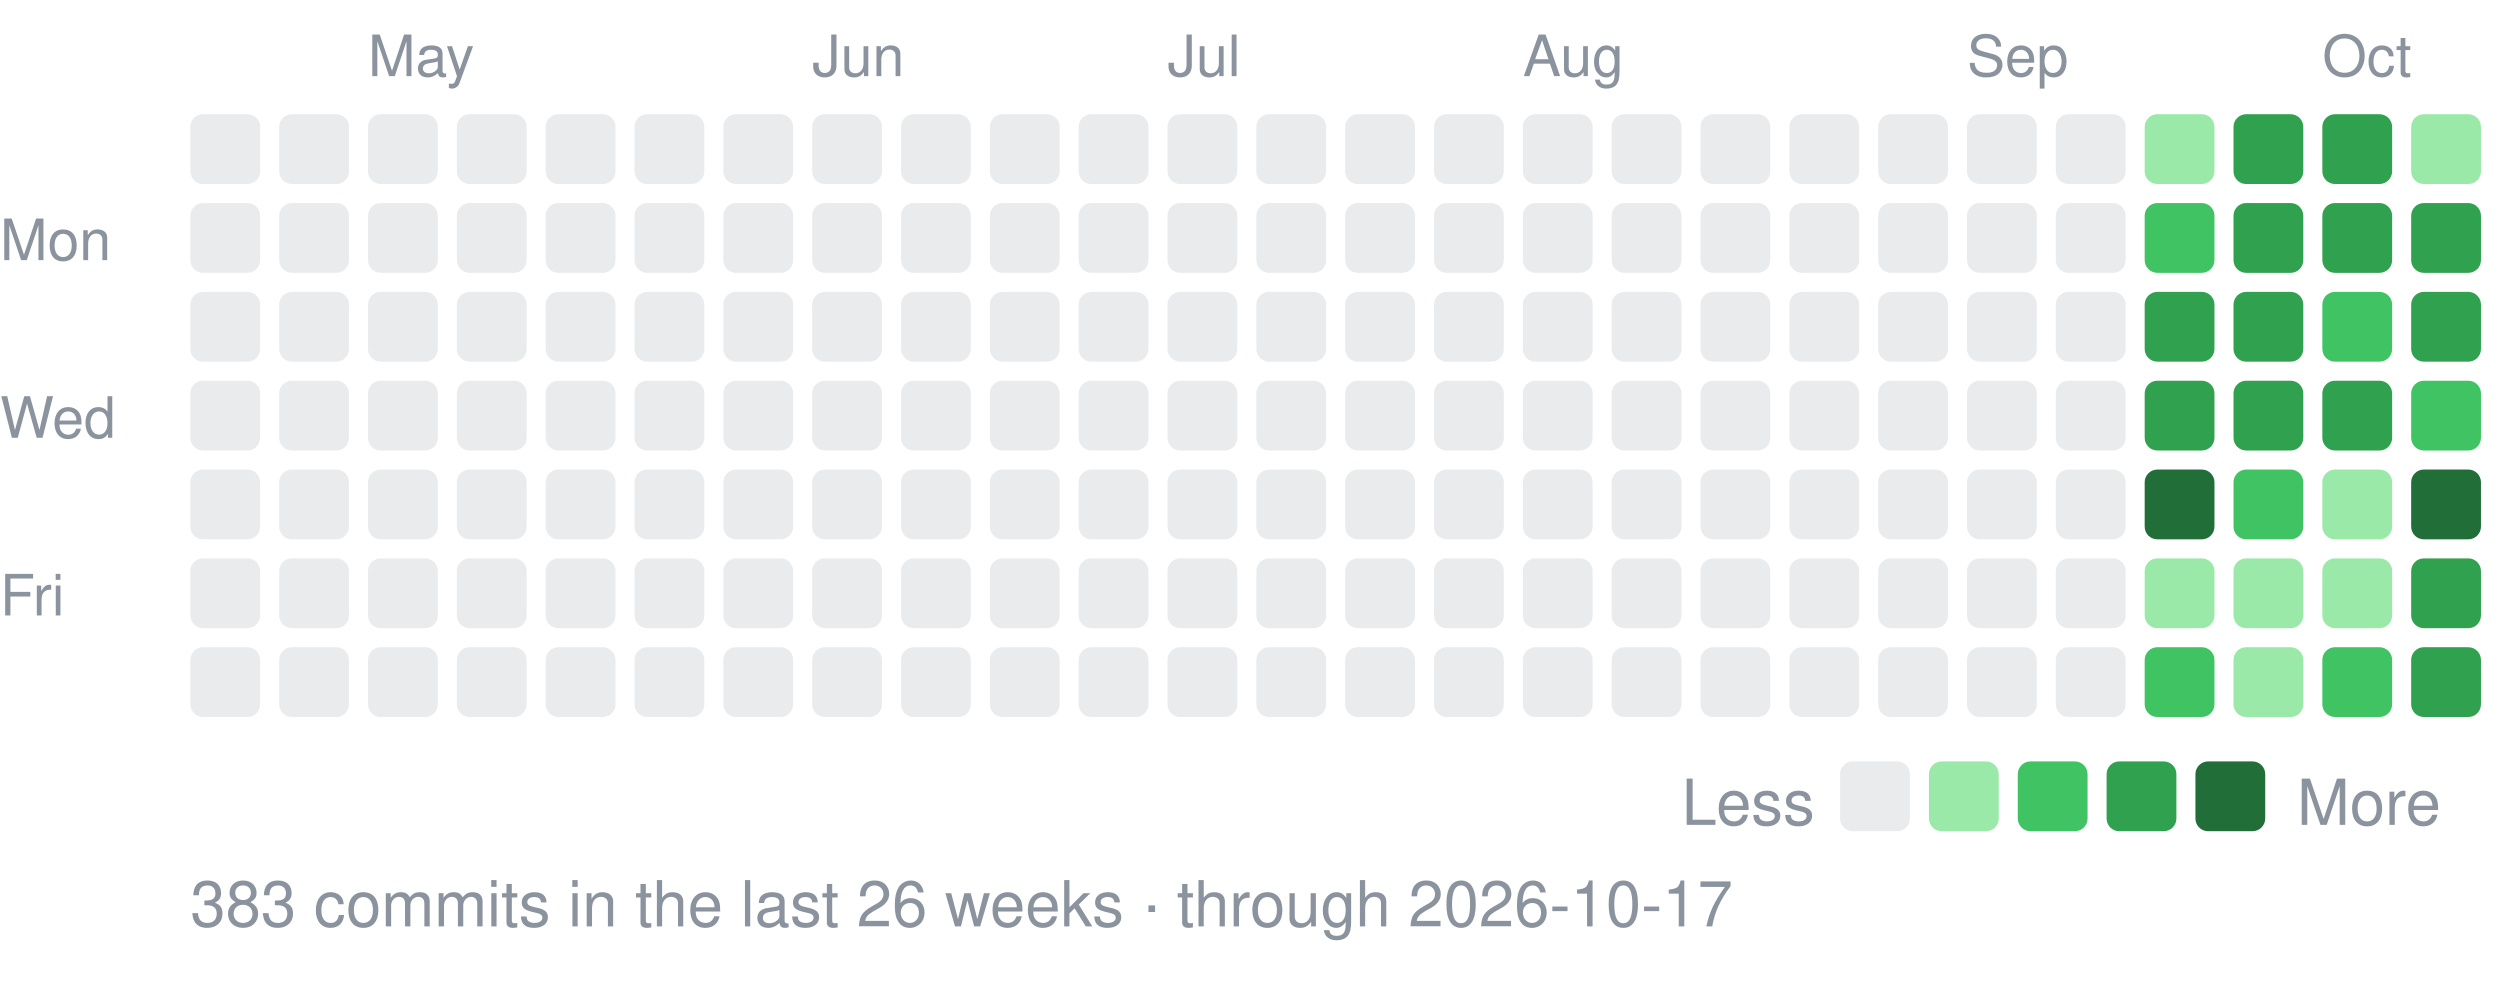
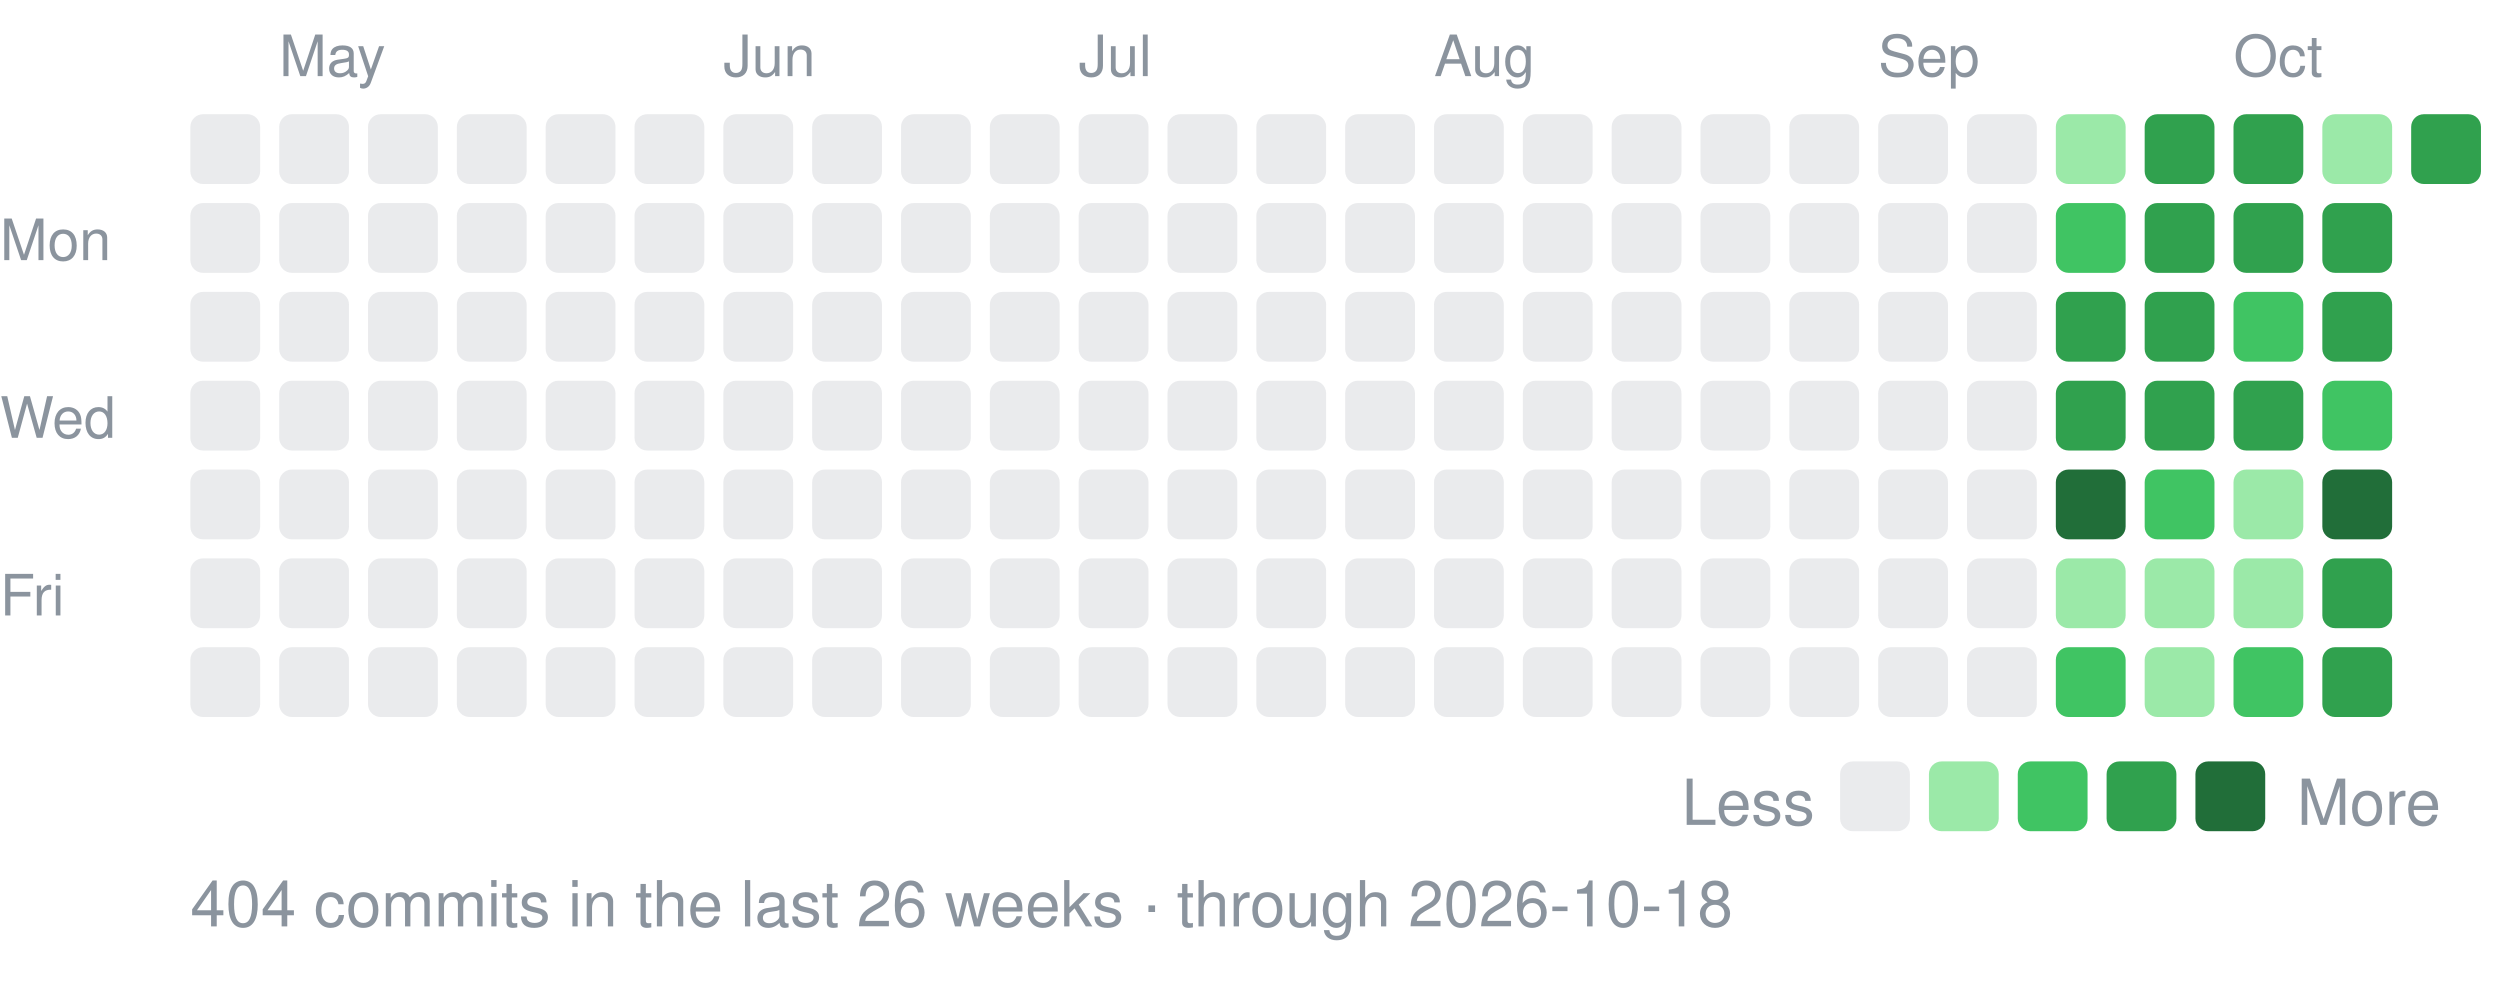
<svg xmlns="http://www.w3.org/2000/svg" width="394" height="156" viewBox="0 0 394 156" role="img">
  <g font-family="-apple-system,BlinkMacSystemFont,Segoe UI,Helvetica,Arial,PingFang SC,sans-serif" font-size="9" fill="#8b949e">
-     <text x="58" y="12">May</text>
-     <text x="128" y="12">Jun</text>
-     <text x="184" y="12">Jul</text>
-     <text x="240" y="12">Aug</text>
-     <text x="310" y="12">Sep</text>
-     <text x="366" y="12">Oct</text>
+     <text x="44" y="12">May</text>
+     <text x="114" y="12">Jun</text>
+     <text x="170" y="12">Jul</text>
+     <text x="226" y="12">Aug</text>
+     <text x="296" y="12">Sep</text>
+     <text x="352" y="12">Oct</text>
    <text x="0" y="41">Mon</text>
    <text x="0" y="69">Wed</text>
    <text x="0" y="97">Fri</text>
  </g>
  <rect x="30" y="18" width="11" height="11" rx="2" fill="rgba(139,148,158,0.18)" />
  <rect x="30" y="32" width="11" height="11" rx="2" fill="rgba(139,148,158,0.18)" />
  <rect x="30" y="46" width="11" height="11" rx="2" fill="rgba(139,148,158,0.18)" />
  <rect x="30" y="60" width="11" height="11" rx="2" fill="rgba(139,148,158,0.18)" />
  <rect x="30" y="74" width="11" height="11" rx="2" fill="rgba(139,148,158,0.18)" />
  <rect x="30" y="88" width="11" height="11" rx="2" fill="rgba(139,148,158,0.18)" />
  <rect x="30" y="102" width="11" height="11" rx="2" fill="rgba(139,148,158,0.18)" />
  <rect x="44" y="18" width="11" height="11" rx="2" fill="rgba(139,148,158,0.18)" />
  <rect x="44" y="32" width="11" height="11" rx="2" fill="rgba(139,148,158,0.18)" />
  <rect x="44" y="46" width="11" height="11" rx="2" fill="rgba(139,148,158,0.18)" />
  <rect x="44" y="60" width="11" height="11" rx="2" fill="rgba(139,148,158,0.18)" />
  <rect x="44" y="74" width="11" height="11" rx="2" fill="rgba(139,148,158,0.18)" />
  <rect x="44" y="88" width="11" height="11" rx="2" fill="rgba(139,148,158,0.18)" />
  <rect x="44" y="102" width="11" height="11" rx="2" fill="rgba(139,148,158,0.18)" />
  <rect x="58" y="18" width="11" height="11" rx="2" fill="rgba(139,148,158,0.18)" />
  <rect x="58" y="32" width="11" height="11" rx="2" fill="rgba(139,148,158,0.18)" />
  <rect x="58" y="46" width="11" height="11" rx="2" fill="rgba(139,148,158,0.18)" />
  <rect x="58" y="60" width="11" height="11" rx="2" fill="rgba(139,148,158,0.18)" />
  <rect x="58" y="74" width="11" height="11" rx="2" fill="rgba(139,148,158,0.18)" />
  <rect x="58" y="88" width="11" height="11" rx="2" fill="rgba(139,148,158,0.18)" />
  <rect x="58" y="102" width="11" height="11" rx="2" fill="rgba(139,148,158,0.18)" />
  <rect x="72" y="18" width="11" height="11" rx="2" fill="rgba(139,148,158,0.18)" />
  <rect x="72" y="32" width="11" height="11" rx="2" fill="rgba(139,148,158,0.18)" />
  <rect x="72" y="46" width="11" height="11" rx="2" fill="rgba(139,148,158,0.18)" />
  <rect x="72" y="60" width="11" height="11" rx="2" fill="rgba(139,148,158,0.18)" />
  <rect x="72" y="74" width="11" height="11" rx="2" fill="rgba(139,148,158,0.18)" />
  <rect x="72" y="88" width="11" height="11" rx="2" fill="rgba(139,148,158,0.18)" />
  <rect x="72" y="102" width="11" height="11" rx="2" fill="rgba(139,148,158,0.18)" />
  <rect x="86" y="18" width="11" height="11" rx="2" fill="rgba(139,148,158,0.18)" />
  <rect x="86" y="32" width="11" height="11" rx="2" fill="rgba(139,148,158,0.18)" />
  <rect x="86" y="46" width="11" height="11" rx="2" fill="rgba(139,148,158,0.18)" />
  <rect x="86" y="60" width="11" height="11" rx="2" fill="rgba(139,148,158,0.18)" />
  <rect x="86" y="74" width="11" height="11" rx="2" fill="rgba(139,148,158,0.18)" />
  <rect x="86" y="88" width="11" height="11" rx="2" fill="rgba(139,148,158,0.18)" />
  <rect x="86" y="102" width="11" height="11" rx="2" fill="rgba(139,148,158,0.18)" />
  <rect x="100" y="18" width="11" height="11" rx="2" fill="rgba(139,148,158,0.18)" />
  <rect x="100" y="32" width="11" height="11" rx="2" fill="rgba(139,148,158,0.18)" />
  <rect x="100" y="46" width="11" height="11" rx="2" fill="rgba(139,148,158,0.18)" />
  <rect x="100" y="60" width="11" height="11" rx="2" fill="rgba(139,148,158,0.18)" />
  <rect x="100" y="74" width="11" height="11" rx="2" fill="rgba(139,148,158,0.18)" />
  <rect x="100" y="88" width="11" height="11" rx="2" fill="rgba(139,148,158,0.18)" />
  <rect x="100" y="102" width="11" height="11" rx="2" fill="rgba(139,148,158,0.18)" />
  <rect x="114" y="18" width="11" height="11" rx="2" fill="rgba(139,148,158,0.18)" />
  <rect x="114" y="32" width="11" height="11" rx="2" fill="rgba(139,148,158,0.18)" />
  <rect x="114" y="46" width="11" height="11" rx="2" fill="rgba(139,148,158,0.18)" />
  <rect x="114" y="60" width="11" height="11" rx="2" fill="rgba(139,148,158,0.18)" />
  <rect x="114" y="74" width="11" height="11" rx="2" fill="rgba(139,148,158,0.18)" />
  <rect x="114" y="88" width="11" height="11" rx="2" fill="rgba(139,148,158,0.18)" />
  <rect x="114" y="102" width="11" height="11" rx="2" fill="rgba(139,148,158,0.18)" />
  <rect x="128" y="18" width="11" height="11" rx="2" fill="rgba(139,148,158,0.18)" />
  <rect x="128" y="32" width="11" height="11" rx="2" fill="rgba(139,148,158,0.18)" />
  <rect x="128" y="46" width="11" height="11" rx="2" fill="rgba(139,148,158,0.18)" />
  <rect x="128" y="60" width="11" height="11" rx="2" fill="rgba(139,148,158,0.18)" />
  <rect x="128" y="74" width="11" height="11" rx="2" fill="rgba(139,148,158,0.18)" />
  <rect x="128" y="88" width="11" height="11" rx="2" fill="rgba(139,148,158,0.18)" />
  <rect x="128" y="102" width="11" height="11" rx="2" fill="rgba(139,148,158,0.18)" />
  <rect x="142" y="18" width="11" height="11" rx="2" fill="rgba(139,148,158,0.18)" />
  <rect x="142" y="32" width="11" height="11" rx="2" fill="rgba(139,148,158,0.18)" />
  <rect x="142" y="46" width="11" height="11" rx="2" fill="rgba(139,148,158,0.18)" />
  <rect x="142" y="60" width="11" height="11" rx="2" fill="rgba(139,148,158,0.18)" />
  <rect x="142" y="74" width="11" height="11" rx="2" fill="rgba(139,148,158,0.18)" />
  <rect x="142" y="88" width="11" height="11" rx="2" fill="rgba(139,148,158,0.18)" />
  <rect x="142" y="102" width="11" height="11" rx="2" fill="rgba(139,148,158,0.18)" />
  <rect x="156" y="18" width="11" height="11" rx="2" fill="rgba(139,148,158,0.18)" />
  <rect x="156" y="32" width="11" height="11" rx="2" fill="rgba(139,148,158,0.18)" />
  <rect x="156" y="46" width="11" height="11" rx="2" fill="rgba(139,148,158,0.18)" />
  <rect x="156" y="60" width="11" height="11" rx="2" fill="rgba(139,148,158,0.18)" />
  <rect x="156" y="74" width="11" height="11" rx="2" fill="rgba(139,148,158,0.18)" />
  <rect x="156" y="88" width="11" height="11" rx="2" fill="rgba(139,148,158,0.18)" />
  <rect x="156" y="102" width="11" height="11" rx="2" fill="rgba(139,148,158,0.18)" />
  <rect x="170" y="18" width="11" height="11" rx="2" fill="rgba(139,148,158,0.18)" />
  <rect x="170" y="32" width="11" height="11" rx="2" fill="rgba(139,148,158,0.18)" />
  <rect x="170" y="46" width="11" height="11" rx="2" fill="rgba(139,148,158,0.18)" />
  <rect x="170" y="60" width="11" height="11" rx="2" fill="rgba(139,148,158,0.18)" />
  <rect x="170" y="74" width="11" height="11" rx="2" fill="rgba(139,148,158,0.18)" />
  <rect x="170" y="88" width="11" height="11" rx="2" fill="rgba(139,148,158,0.18)" />
  <rect x="170" y="102" width="11" height="11" rx="2" fill="rgba(139,148,158,0.18)" />
  <rect x="184" y="18" width="11" height="11" rx="2" fill="rgba(139,148,158,0.18)" />
  <rect x="184" y="32" width="11" height="11" rx="2" fill="rgba(139,148,158,0.18)" />
  <rect x="184" y="46" width="11" height="11" rx="2" fill="rgba(139,148,158,0.18)" />
  <rect x="184" y="60" width="11" height="11" rx="2" fill="rgba(139,148,158,0.18)" />
  <rect x="184" y="74" width="11" height="11" rx="2" fill="rgba(139,148,158,0.18)" />
  <rect x="184" y="88" width="11" height="11" rx="2" fill="rgba(139,148,158,0.18)" />
  <rect x="184" y="102" width="11" height="11" rx="2" fill="rgba(139,148,158,0.18)" />
  <rect x="198" y="18" width="11" height="11" rx="2" fill="rgba(139,148,158,0.18)" />
  <rect x="198" y="32" width="11" height="11" rx="2" fill="rgba(139,148,158,0.18)" />
  <rect x="198" y="46" width="11" height="11" rx="2" fill="rgba(139,148,158,0.18)" />
  <rect x="198" y="60" width="11" height="11" rx="2" fill="rgba(139,148,158,0.18)" />
  <rect x="198" y="74" width="11" height="11" rx="2" fill="rgba(139,148,158,0.18)" />
  <rect x="198" y="88" width="11" height="11" rx="2" fill="rgba(139,148,158,0.18)" />
  <rect x="198" y="102" width="11" height="11" rx="2" fill="rgba(139,148,158,0.18)" />
  <rect x="212" y="18" width="11" height="11" rx="2" fill="rgba(139,148,158,0.18)" />
  <rect x="212" y="32" width="11" height="11" rx="2" fill="rgba(139,148,158,0.18)" />
  <rect x="212" y="46" width="11" height="11" rx="2" fill="rgba(139,148,158,0.18)" />
  <rect x="212" y="60" width="11" height="11" rx="2" fill="rgba(139,148,158,0.18)" />
  <rect x="212" y="74" width="11" height="11" rx="2" fill="rgba(139,148,158,0.18)" />
  <rect x="212" y="88" width="11" height="11" rx="2" fill="rgba(139,148,158,0.18)" />
  <rect x="212" y="102" width="11" height="11" rx="2" fill="rgba(139,148,158,0.18)" />
  <rect x="226" y="18" width="11" height="11" rx="2" fill="rgba(139,148,158,0.18)" />
  <rect x="226" y="32" width="11" height="11" rx="2" fill="rgba(139,148,158,0.18)" />
  <rect x="226" y="46" width="11" height="11" rx="2" fill="rgba(139,148,158,0.18)" />
  <rect x="226" y="60" width="11" height="11" rx="2" fill="rgba(139,148,158,0.18)" />
  <rect x="226" y="74" width="11" height="11" rx="2" fill="rgba(139,148,158,0.18)" />
  <rect x="226" y="88" width="11" height="11" rx="2" fill="rgba(139,148,158,0.18)" />
  <rect x="226" y="102" width="11" height="11" rx="2" fill="rgba(139,148,158,0.18)" />
  <rect x="240" y="18" width="11" height="11" rx="2" fill="rgba(139,148,158,0.18)" />
  <rect x="240" y="32" width="11" height="11" rx="2" fill="rgba(139,148,158,0.18)" />
  <rect x="240" y="46" width="11" height="11" rx="2" fill="rgba(139,148,158,0.18)" />
  <rect x="240" y="60" width="11" height="11" rx="2" fill="rgba(139,148,158,0.18)" />
  <rect x="240" y="74" width="11" height="11" rx="2" fill="rgba(139,148,158,0.18)" />
  <rect x="240" y="88" width="11" height="11" rx="2" fill="rgba(139,148,158,0.18)" />
  <rect x="240" y="102" width="11" height="11" rx="2" fill="rgba(139,148,158,0.18)" />
  <rect x="254" y="18" width="11" height="11" rx="2" fill="rgba(139,148,158,0.18)" />
  <rect x="254" y="32" width="11" height="11" rx="2" fill="rgba(139,148,158,0.18)" />
  <rect x="254" y="46" width="11" height="11" rx="2" fill="rgba(139,148,158,0.18)" />
  <rect x="254" y="60" width="11" height="11" rx="2" fill="rgba(139,148,158,0.18)" />
  <rect x="254" y="74" width="11" height="11" rx="2" fill="rgba(139,148,158,0.18)" />
  <rect x="254" y="88" width="11" height="11" rx="2" fill="rgba(139,148,158,0.18)" />
  <rect x="254" y="102" width="11" height="11" rx="2" fill="rgba(139,148,158,0.18)" />
  <rect x="268" y="18" width="11" height="11" rx="2" fill="rgba(139,148,158,0.18)" />
  <rect x="268" y="32" width="11" height="11" rx="2" fill="rgba(139,148,158,0.18)" />
  <rect x="268" y="46" width="11" height="11" rx="2" fill="rgba(139,148,158,0.18)" />
  <rect x="268" y="60" width="11" height="11" rx="2" fill="rgba(139,148,158,0.18)" />
  <rect x="268" y="74" width="11" height="11" rx="2" fill="rgba(139,148,158,0.18)" />
  <rect x="268" y="88" width="11" height="11" rx="2" fill="rgba(139,148,158,0.18)" />
  <rect x="268" y="102" width="11" height="11" rx="2" fill="rgba(139,148,158,0.18)" />
  <rect x="282" y="18" width="11" height="11" rx="2" fill="rgba(139,148,158,0.18)" />
  <rect x="282" y="32" width="11" height="11" rx="2" fill="rgba(139,148,158,0.18)" />
  <rect x="282" y="46" width="11" height="11" rx="2" fill="rgba(139,148,158,0.18)" />
  <rect x="282" y="60" width="11" height="11" rx="2" fill="rgba(139,148,158,0.18)" />
  <rect x="282" y="74" width="11" height="11" rx="2" fill="rgba(139,148,158,0.18)" />
  <rect x="282" y="88" width="11" height="11" rx="2" fill="rgba(139,148,158,0.18)" />
  <rect x="282" y="102" width="11" height="11" rx="2" fill="rgba(139,148,158,0.18)" />
  <rect x="296" y="18" width="11" height="11" rx="2" fill="rgba(139,148,158,0.18)" />
  <rect x="296" y="32" width="11" height="11" rx="2" fill="rgba(139,148,158,0.18)" />
  <rect x="296" y="46" width="11" height="11" rx="2" fill="rgba(139,148,158,0.18)" />
  <rect x="296" y="60" width="11" height="11" rx="2" fill="rgba(139,148,158,0.18)" />
  <rect x="296" y="74" width="11" height="11" rx="2" fill="rgba(139,148,158,0.18)" />
  <rect x="296" y="88" width="11" height="11" rx="2" fill="rgba(139,148,158,0.18)" />
  <rect x="296" y="102" width="11" height="11" rx="2" fill="rgba(139,148,158,0.18)" />
  <rect x="310" y="18" width="11" height="11" rx="2" fill="rgba(139,148,158,0.18)" />
  <rect x="310" y="32" width="11" height="11" rx="2" fill="rgba(139,148,158,0.18)" />
  <rect x="310" y="46" width="11" height="11" rx="2" fill="rgba(139,148,158,0.18)" />
  <rect x="310" y="60" width="11" height="11" rx="2" fill="rgba(139,148,158,0.18)" />
  <rect x="310" y="74" width="11" height="11" rx="2" fill="rgba(139,148,158,0.18)" />
  <rect x="310" y="88" width="11" height="11" rx="2" fill="rgba(139,148,158,0.18)" />
  <rect x="310" y="102" width="11" height="11" rx="2" fill="rgba(139,148,158,0.18)" />
-   <rect x="324" y="18" width="11" height="11" rx="2" fill="rgba(139,148,158,0.18)" />
-   <rect x="324" y="32" width="11" height="11" rx="2" fill="rgba(139,148,158,0.18)" />
-   <rect x="324" y="46" width="11" height="11" rx="2" fill="rgba(139,148,158,0.18)" />
-   <rect x="324" y="60" width="11" height="11" rx="2" fill="rgba(139,148,158,0.18)" />
-   <rect x="324" y="74" width="11" height="11" rx="2" fill="rgba(139,148,158,0.18)" />
-   <rect x="324" y="88" width="11" height="11" rx="2" fill="rgba(139,148,158,0.18)" />
-   <rect x="324" y="102" width="11" height="11" rx="2" fill="rgba(139,148,158,0.18)" />
-   <rect x="338" y="18" width="11" height="11" rx="2" fill="#9be9a8" />
-   <rect x="338" y="32" width="11" height="11" rx="2" fill="#40c463" />
+   <rect x="324" y="18" width="11" height="11" rx="2" fill="#9be9a8" />
+   <rect x="324" y="32" width="11" height="11" rx="2" fill="#40c463" />
+   <rect x="324" y="46" width="11" height="11" rx="2" fill="#30a14e" />
+   <rect x="324" y="60" width="11" height="11" rx="2" fill="#30a14e" />
+   <rect x="324" y="74" width="11" height="11" rx="2" fill="#216e39" />
+   <rect x="324" y="88" width="11" height="11" rx="2" fill="#9be9a8" />
+   <rect x="324" y="102" width="11" height="11" rx="2" fill="#40c463" />
+   <rect x="338" y="18" width="11" height="11" rx="2" fill="#30a14e" />
+   <rect x="338" y="32" width="11" height="11" rx="2" fill="#30a14e" />
  <rect x="338" y="46" width="11" height="11" rx="2" fill="#30a14e" />
  <rect x="338" y="60" width="11" height="11" rx="2" fill="#30a14e" />
-   <rect x="338" y="74" width="11" height="11" rx="2" fill="#216e39" />
+   <rect x="338" y="74" width="11" height="11" rx="2" fill="#40c463" />
  <rect x="338" y="88" width="11" height="11" rx="2" fill="#9be9a8" />
-   <rect x="338" y="102" width="11" height="11" rx="2" fill="#40c463" />
+   <rect x="338" y="102" width="11" height="11" rx="2" fill="#9be9a8" />
  <rect x="352" y="18" width="11" height="11" rx="2" fill="#30a14e" />
  <rect x="352" y="32" width="11" height="11" rx="2" fill="#30a14e" />
-   <rect x="352" y="46" width="11" height="11" rx="2" fill="#30a14e" />
+   <rect x="352" y="46" width="11" height="11" rx="2" fill="#40c463" />
  <rect x="352" y="60" width="11" height="11" rx="2" fill="#30a14e" />
-   <rect x="352" y="74" width="11" height="11" rx="2" fill="#40c463" />
+   <rect x="352" y="74" width="11" height="11" rx="2" fill="#9be9a8" />
  <rect x="352" y="88" width="11" height="11" rx="2" fill="#9be9a8" />
-   <rect x="352" y="102" width="11" height="11" rx="2" fill="#9be9a8" />
-   <rect x="366" y="18" width="11" height="11" rx="2" fill="#30a14e" />
+   <rect x="352" y="102" width="11" height="11" rx="2" fill="#40c463" />
+   <rect x="366" y="18" width="11" height="11" rx="2" fill="#9be9a8" />
  <rect x="366" y="32" width="11" height="11" rx="2" fill="#30a14e" />
-   <rect x="366" y="46" width="11" height="11" rx="2" fill="#40c463" />
-   <rect x="366" y="60" width="11" height="11" rx="2" fill="#30a14e" />
-   <rect x="366" y="74" width="11" height="11" rx="2" fill="#9be9a8" />
-   <rect x="366" y="88" width="11" height="11" rx="2" fill="#9be9a8" />
-   <rect x="366" y="102" width="11" height="11" rx="2" fill="#40c463" />
-   <rect x="380" y="18" width="11" height="11" rx="2" fill="#9be9a8" />
-   <rect x="380" y="32" width="11" height="11" rx="2" fill="#30a14e" />
-   <rect x="380" y="46" width="11" height="11" rx="2" fill="#30a14e" />
-   <rect x="380" y="60" width="11" height="11" rx="2" fill="#40c463" />
-   <rect x="380" y="74" width="11" height="11" rx="2" fill="#216e39" />
-   <rect x="380" y="88" width="11" height="11" rx="2" fill="#30a14e" />
-   <rect x="380" y="102" width="11" height="11" rx="2" fill="#30a14e" />
+   <rect x="366" y="46" width="11" height="11" rx="2" fill="#30a14e" />
+   <rect x="366" y="60" width="11" height="11" rx="2" fill="#40c463" />
+   <rect x="366" y="74" width="11" height="11" rx="2" fill="#216e39" />
+   <rect x="366" y="88" width="11" height="11" rx="2" fill="#30a14e" />
+   <rect x="366" y="102" width="11" height="11" rx="2" fill="#30a14e" />
+   <rect x="380" y="18" width="11" height="11" rx="2" fill="#30a14e" />
  <g font-family="-apple-system,BlinkMacSystemFont,Segoe UI,Helvetica,Arial,PingFang SC,sans-serif" font-size="10" fill="#8b949e">
-     <text x="30" y="146">383 commits in the last 26 weeks · through 2026-10-17</text>
+     <text x="30" y="146">404 commits in the last 26 weeks · through 2026-10-18</text>
    <text x="286" y="130" text-anchor="end">Less</text>
    <rect x="290" y="120" width="11" height="11" rx="2" fill="rgba(139,148,158,0.18)" />
    <rect x="304" y="120" width="11" height="11" rx="2" fill="#9be9a8" />
    <rect x="318" y="120" width="11" height="11" rx="2" fill="#40c463" />
    <rect x="332" y="120" width="11" height="11" rx="2" fill="#30a14e" />
    <rect x="346" y="120" width="11" height="11" rx="2" fill="#216e39" />
    <text x="362" y="130">More</text>
  </g>
</svg>
